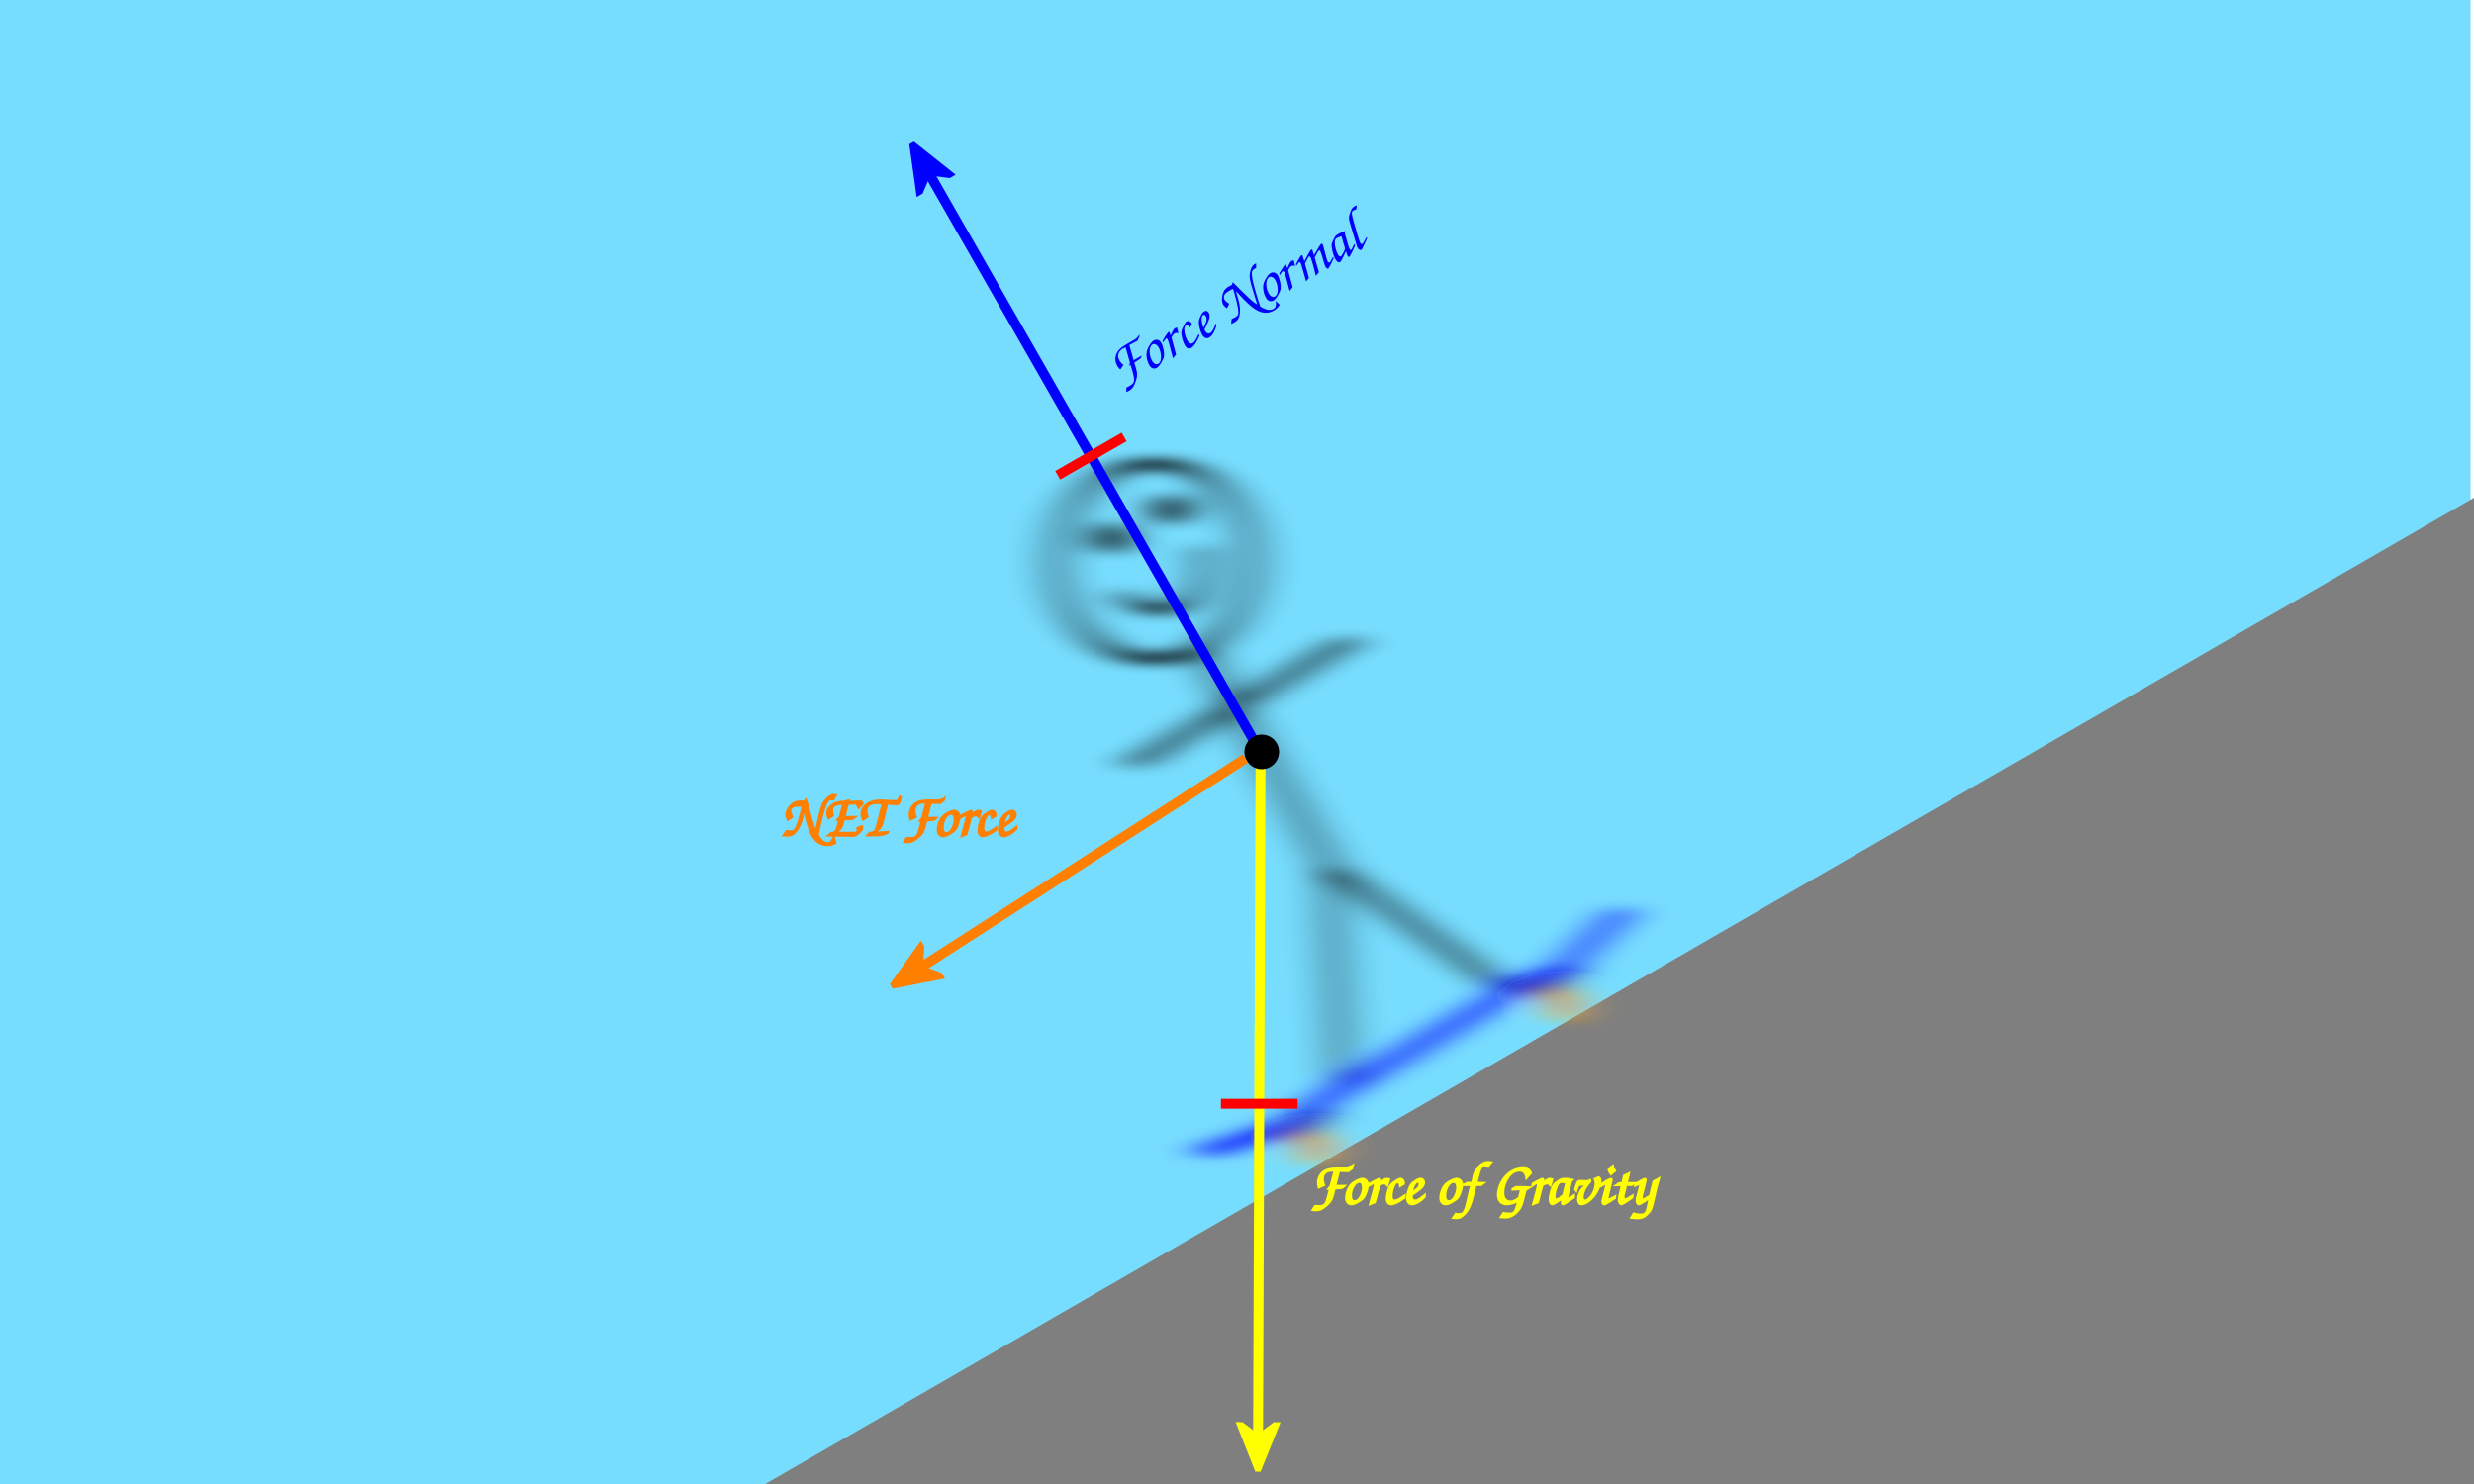
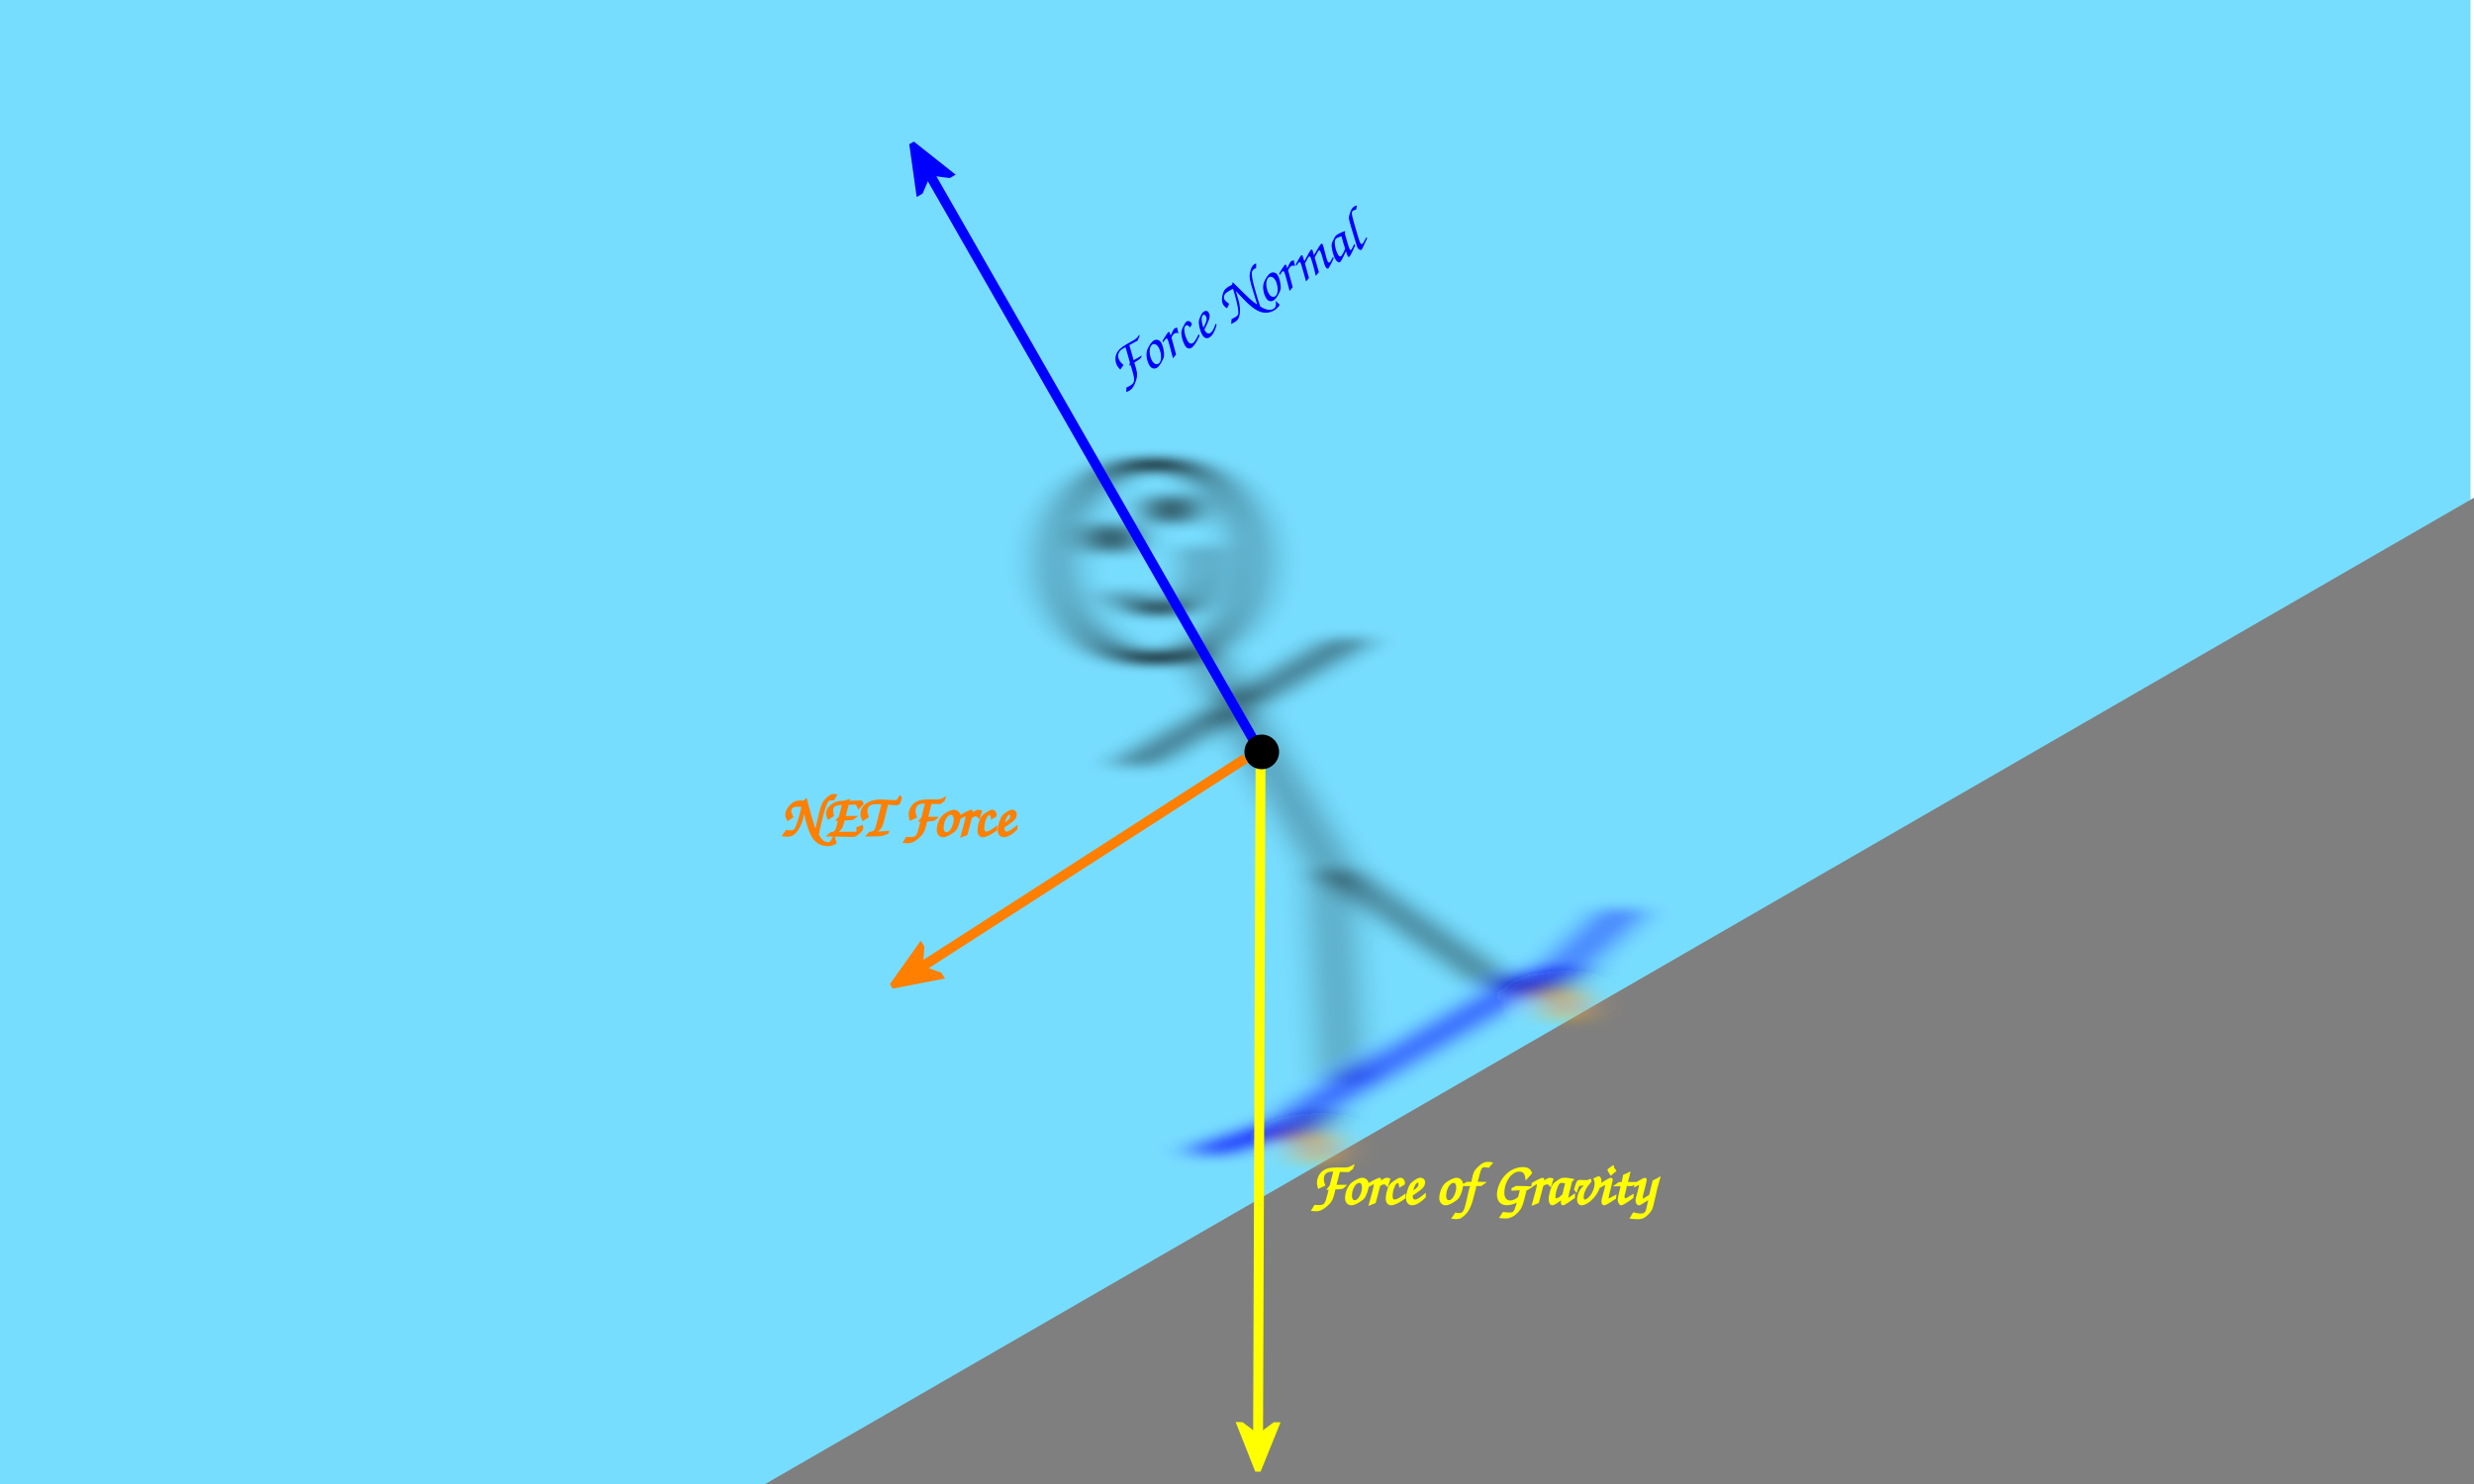
<svg xmlns="http://www.w3.org/2000/svg" xmlns:xlink="http://www.w3.org/1999/xlink" width="500" height="300">
  <defs>
-     <symbol id="svg_14">
-       <g id="svg_25">
-         <line fill="none" id="svg_26" stroke="#7f7f7f" stroke-width="10" x1="68.5" x2="79.5" y1="21" y2="42" />
-         <line fill="none" id="svg_27" stroke="#7f7f7f" stroke-width="12" x1="94.5" x2="77.5" y1="17" y2="43" />
-         <line fill="none" id="svg_28" stroke="#7f7f7f" stroke-width="12" x1="286.5" x2="300.5" y1="19" y2="43" />
-         <line fill="none" id="svg_29" stroke="#7f7f7f" stroke-width="10" x1="309.5" x2="302.5" y1="22" y2="41" />
-         <circle cx="80" cy="46" fill="#0000bf" id="svg_30" r="8" stroke="#ffb200" stroke-width="8" />
-         <circle cx="300" cy="46" fill="#0000bf" id="svg_31" r="8" stroke="#ffb200" stroke-width="8" />
-         <rect fill="#000000" height="7" id="svg_32" stroke="#0000ff" stroke-width="0" width="42" x="280" y="21" />
-         <rect fill="#000000" height="7" id="svg_33" stroke-width="0" width="42" x="58" y="21" />
-         <path d="m2.5,5l67.5,14l28,-3l189,0l25,4l65,-15" fill-opacity="0" id="svg_34" stroke="#0000ff" stroke-width="10" />
+     <symbol id="$14">
+       <g id="$25">
+         <line fill="none" id="$26" stroke="#7f7f7f" stroke-width="10" x1="68.5" x2="79.5" y1="21" y2="42" />
+         <line fill="none" id="$27" stroke="#7f7f7f" stroke-width="12" x1="94.5" x2="77.5" y1="17" y2="43" />
+         <line fill="none" id="$28" stroke="#7f7f7f" stroke-width="12" x1="286.5" x2="300.5" y1="19" y2="43" />
+         <line fill="none" id="$29" stroke="#7f7f7f" stroke-width="10" x1="309.5" x2="302.5" y1="22" y2="41" />
+         <circle cx="80" cy="46" fill="#0000bf" id="$30" r="8" stroke="#ffb200" stroke-width="8" />
+         <circle cx="300" cy="46" fill="#0000bf" id="$31" r="8" stroke="#ffb200" stroke-width="8" />
+         <rect fill="#000000" height="7" id="$32" stroke="#0000ff" stroke-width="0" width="42" x="280" y="21" />
+         <rect fill="#000000" height="7" id="$33" stroke-width="0" width="42" x="58" y="21" />
+         <path d="m2.5,5l67.5,14l28,-3l189,0l25,4l65,-15" fill-opacity="0" id="$34" stroke="#0000ff" stroke-width="10" />
      </g>
    </symbol>
-     <filter height="200%" id="svg_36_blur" width="200%" x="-50%" y="-50%">
+     <filter height="200%" id="$36_blur" width="200%" x="-50%" y="-50%">
      <feGaussianBlur stdDeviation="3" />
    </filter>
-     <marker id="se_marker_start_svg_19" markerHeight="5" markerUnits="strokeWidth" markerWidth="5" orient="auto" refX="50" refY="50" se_type="leftarrow" viewBox="0 0 100 100">
+     <marker id="se_marker_start_$19" markerHeight="5" markerUnits="strokeWidth" markerWidth="5" orient="auto" refX="50" refY="50" se_type="leftarrow" viewBox="0 0 100 100">
      <path d="m0,50l100,40l-30,-40l30,-40z" fill="#ffff00" stroke="#ffff00" stroke-width="10" />
    </marker>
-     <marker id="se_marker_end_svg_18" markerHeight="5" markerUnits="strokeWidth" markerWidth="5" orient="auto" refX="50" refY="50" se_type="rightarrow" viewBox="0 0 100 100">
+     <marker id="se_marker_end_$18" markerHeight="5" markerUnits="strokeWidth" markerWidth="5" orient="auto" refX="50" refY="50" se_type="rightarrow" viewBox="0 0 100 100">
      <path d="m100,50l-100,40l30,-40l-30,-40z" fill="#0000ff" stroke="#0000ff" stroke-width="10" />
    </marker>
-     <marker id="se_marker_end_svg_44" markerHeight="5" markerUnits="strokeWidth" markerWidth="5" orient="auto" refX="50" refY="50" se_type="rightarrow" viewBox="0 0 100 100">
+     <marker id="se_marker_end_$44" markerHeight="5" markerUnits="strokeWidth" markerWidth="5" orient="auto" refX="50" refY="50" se_type="rightarrow" viewBox="0 0 100 100">
      <path d="m100,50l-100,40l30,-40l-30,-40z" fill="#ff7f00" stroke="#ff7f00" stroke-width="10" />
    </marker>
  </defs>
  <g>
-     <g id="svg_37">
-       <g id="svg_1">
-         <rect fill="#7df" height="300" id="svg_2" stroke-width="0" width="500" x="-0.7" y="0" />
+     <g id="$37">
+       <g id="$1">
+         <rect fill="#7df" height="300" id="$2" stroke-width="0" width="500" x="-0.7" y="0" />
        <g id="rotatable">
-           <rect fill="#7f7f7f" height="300" id="svg_3" stroke-width="0" transform="rotate(-30 364.67 351.954)" width="900" x="-85.33" y="201.954" />
-           <g filter="url(#svg_36_blur)" id="svg_36" transform="rotate(-30 256.18 157.176)">
-             <g id="svg_4" transform="rotate(-2.89875 259.955 153.293)">
-               <line fill="none" id="svg_5" stroke="#000" stroke-width="2" transform="rotate(5.40012 245.583 198.435)" x1="236.105" x2="255.06" y1="219.532" y2="177.338" />
-               <line fill="none" id="svg_6" stroke="#000" stroke-width="2" transform="rotate(5.40012 265.075 199.243)" x1="275.079" x2="255.071" y1="218.282" y2="180.205" />
-               <line fill="none" id="svg_7" stroke="#000" stroke-width="2" transform="rotate(5.40012 257.804 153.073)" x1="256.225" x2="259.384" y1="126.83" y2="179.315" />
-               <line fill="none" id="svg_8" stroke="#000" stroke-width="2" transform="rotate(5.40012 259.9 141.389)" x1="234.134" x2="285.733" y1="142.419" y2="140.361" />
-               <circle cx="260.493" cy="107.844" fill="none" id="svg_9" r="19.811" stroke="#000" stroke-width="2" transform="rotate(5.40012 260.493 107.843)" />
-               <circle cx="255.977" cy="99.4" fill="#000" id="svg_10" r="3.087" stroke-width="2" transform="rotate(5.40012 255.977 99.4)" />
-               <circle cx="269.082" cy="100.903" fill="#000" id="svg_11" r="3.087" stroke-width="2" transform="rotate(5.40012 269.082 100.903)" />
-               <path d="m251.212,110.253c1.361,3.432 2.002,4.505 3.383,5.755c1.381,1.25 3.303,2.199 6.045,2.091c2.742,-0.108 5.004,-1.401 6.465,-3.298c1.461,-1.897 2.382,-5.13 2.382,-5.313" fill="none" id="svg_12" stroke="#000" stroke-width="2" transform="rotate(5.40012 260.35 113.797)" />
+           <rect fill="#7f7f7f" height="300" id="$3" stroke-width="0" transform="rotate(-30 364.67 351.954)" width="900" x="-85.33" y="201.954" />
+           <g filter="url(#$36_blur)" id="$36" transform="rotate(-30 256.18 157.176)">
+             <g id="$4" transform="rotate(-2.89875 259.955 153.293)">
+               <line fill="none" id="$5" stroke="#000" stroke-width="2" transform="rotate(5.40012 245.583 198.435)" x1="236.105" x2="255.06" y1="219.532" y2="177.338" />
+               <line fill="none" id="$6" stroke="#000" stroke-width="2" transform="rotate(5.40012 265.075 199.243)" x1="275.079" x2="255.071" y1="218.282" y2="180.205" />
+               <line fill="none" id="$7" stroke="#000" stroke-width="2" transform="rotate(5.40012 257.804 153.073)" x1="256.225" x2="259.384" y1="126.83" y2="179.315" />
+               <line fill="none" id="$8" stroke="#000" stroke-width="2" transform="rotate(5.40012 259.9 141.389)" x1="234.134" x2="285.733" y1="142.419" y2="140.361" />
+               <circle cx="260.493" cy="107.844" fill="none" id="$9" r="19.811" stroke="#000" stroke-width="2" transform="rotate(5.40012 260.493 107.843)" />
+               <circle cx="255.977" cy="99.4" fill="#000" id="$10" r="3.087" stroke-width="2" transform="rotate(5.40012 255.977 99.4)" />
+               <circle cx="269.082" cy="100.903" fill="#000" id="$11" r="3.087" stroke-width="2" transform="rotate(5.40012 269.082 100.903)" />
+               <path d="m251.212,110.253c1.361,3.432 2.002,4.505 3.383,5.755c1.381,1.25 3.303,2.199 6.045,2.091c2.742,-0.108 5.004,-1.401 6.465,-3.298c1.461,-1.897 2.382,-5.13 2.382,-5.313" fill="none" id="$12" stroke="#000" stroke-width="2" transform="rotate(5.40012 260.35 113.797)" />
            </g>
-             <use id="svg_15" transform="matrix(0.263158 0 0 0.263158 0 0)" x="783.735" xlink:href="#svg_14" y="817.392" />
+             <use id="$15" transform="matrix(0.263158 0 0 0.263158 0 0)" x="783.735" xlink:href="#$14" y="817.392" />
          </g>
-           <g id="svg_38">
-             <text fill="#0000ff" font-family="Cursive" font-size="12" id="svg_22" stroke-width="0" text-anchor="middle" transform="rotate(-30 250.536 60.0845)" x="249.194" xml:space="preserve" y="63.918">Force Normal</text>
-             <line fill="none" id="svg_18" marker-end="url(#se_marker_end_svg_18)" stroke="#0000ff" stroke-width="2" transform="rotate(-30 220.834 92.822)" x1="220.584" x2="221.084" y1="161.489" y2="24.155" />
-             <line fill="none" id="svg_20" stroke="#ff0000" stroke-width="2" transform="rotate(-30 220.48 92.2089)" x1="212.73" x2="228.23" y1="92.209" y2="92.209" />
+           <g id="$38">
+             <text fill="#0000ff" font-family="Cursive" font-size="12" id="$22" stroke-width="0" text-anchor="middle" transform="rotate(-30 250.536 60.0845)" x="249.194" xml:space="preserve" y="63.918">Force Normal</text>
+             <line fill="none" id="$18" marker-end="url(#se_marker_end_$18)" stroke="#0000ff" stroke-width="2" transform="rotate(-30 220.834 92.822)" x1="220.584" x2="221.084" y1="161.489" y2="24.155" />
          </g>
        </g>
-         <text fill="#ffff00" font-family="Cursive" font-size="12" font-weight="bold" id="svg_24" stroke="#000000" stroke-width="0" text-anchor="middle" x="299.25" xml:space="preserve" y="243.5">Force of Gravity</text>
-         <g id="svg_16" />
-         <polyline fill="none" id="svg_19" marker-start="url(#se_marker_start_svg_19)" points="254.25,292.5 254.5,223.833 254.75,155.166 " stroke="#ffff00" stroke-width="2" />
-         <circle cx="255" cy="152" fill="#000000" id="svg_13" r="3.5" stroke="#000000" stroke-width="0" />
-         <line fill="none" id="svg_21" stroke="#ff0000" stroke-width="2" x1="246.75" x2="262.25" y1="223.125" y2="223.125" />
+         <text fill="#ffff00" font-family="Cursive" font-size="12" font-weight="bold" id="$24" stroke="#000000" stroke-width="0" text-anchor="middle" x="299.25" xml:space="preserve" y="243.5">Force of Gravity</text>
+         <g id="$16" />
+         <polyline fill="none" id="$19" marker-start="url(#se_marker_start_$19)" points="254.25,292.5 254.5,223.833 254.75,155.166 " stroke="#ffff00" stroke-width="2" />
+         <circle cx="255" cy="152" fill="#000000" id="$13" r="3.5" stroke="#000000" stroke-width="0" />
      </g>
    </g>
-     <line fill="none" fill-opacity="0" id="svg_44" marker-end="url(#se_marker_end_svg_44)" stroke="#ff7f00" stroke-dasharray="null" stroke-linecap="null" stroke-linejoin="null" stroke-width="2" x1="251.7" x2="184.333" y1="153.333" y2="196.7" />
-     <text fill="#ff7f00" font-family="Cursive" font-size="12" font-weight="bold" id="svg_46" stroke="#000000" stroke-width="0" text-anchor="middle" x="181.168" xml:space="preserve" y="169.1">NET Force</text>
+     <line fill="none" fill-opacity="0" id="$44" marker-end="url(#se_marker_end_$44)" stroke="#ff7f00" stroke-dasharray="null" stroke-linecap="null" stroke-linejoin="null" stroke-width="2" x1="251.7" x2="184.333" y1="153.333" y2="196.7" />
+     <text fill="#ff7f00" font-family="Cursive" font-size="12" font-weight="bold" id="$46" stroke="#000000" stroke-width="0" text-anchor="middle" x="181.168" xml:space="preserve" y="169.1">NET Force</text>
  </g>
</svg>
